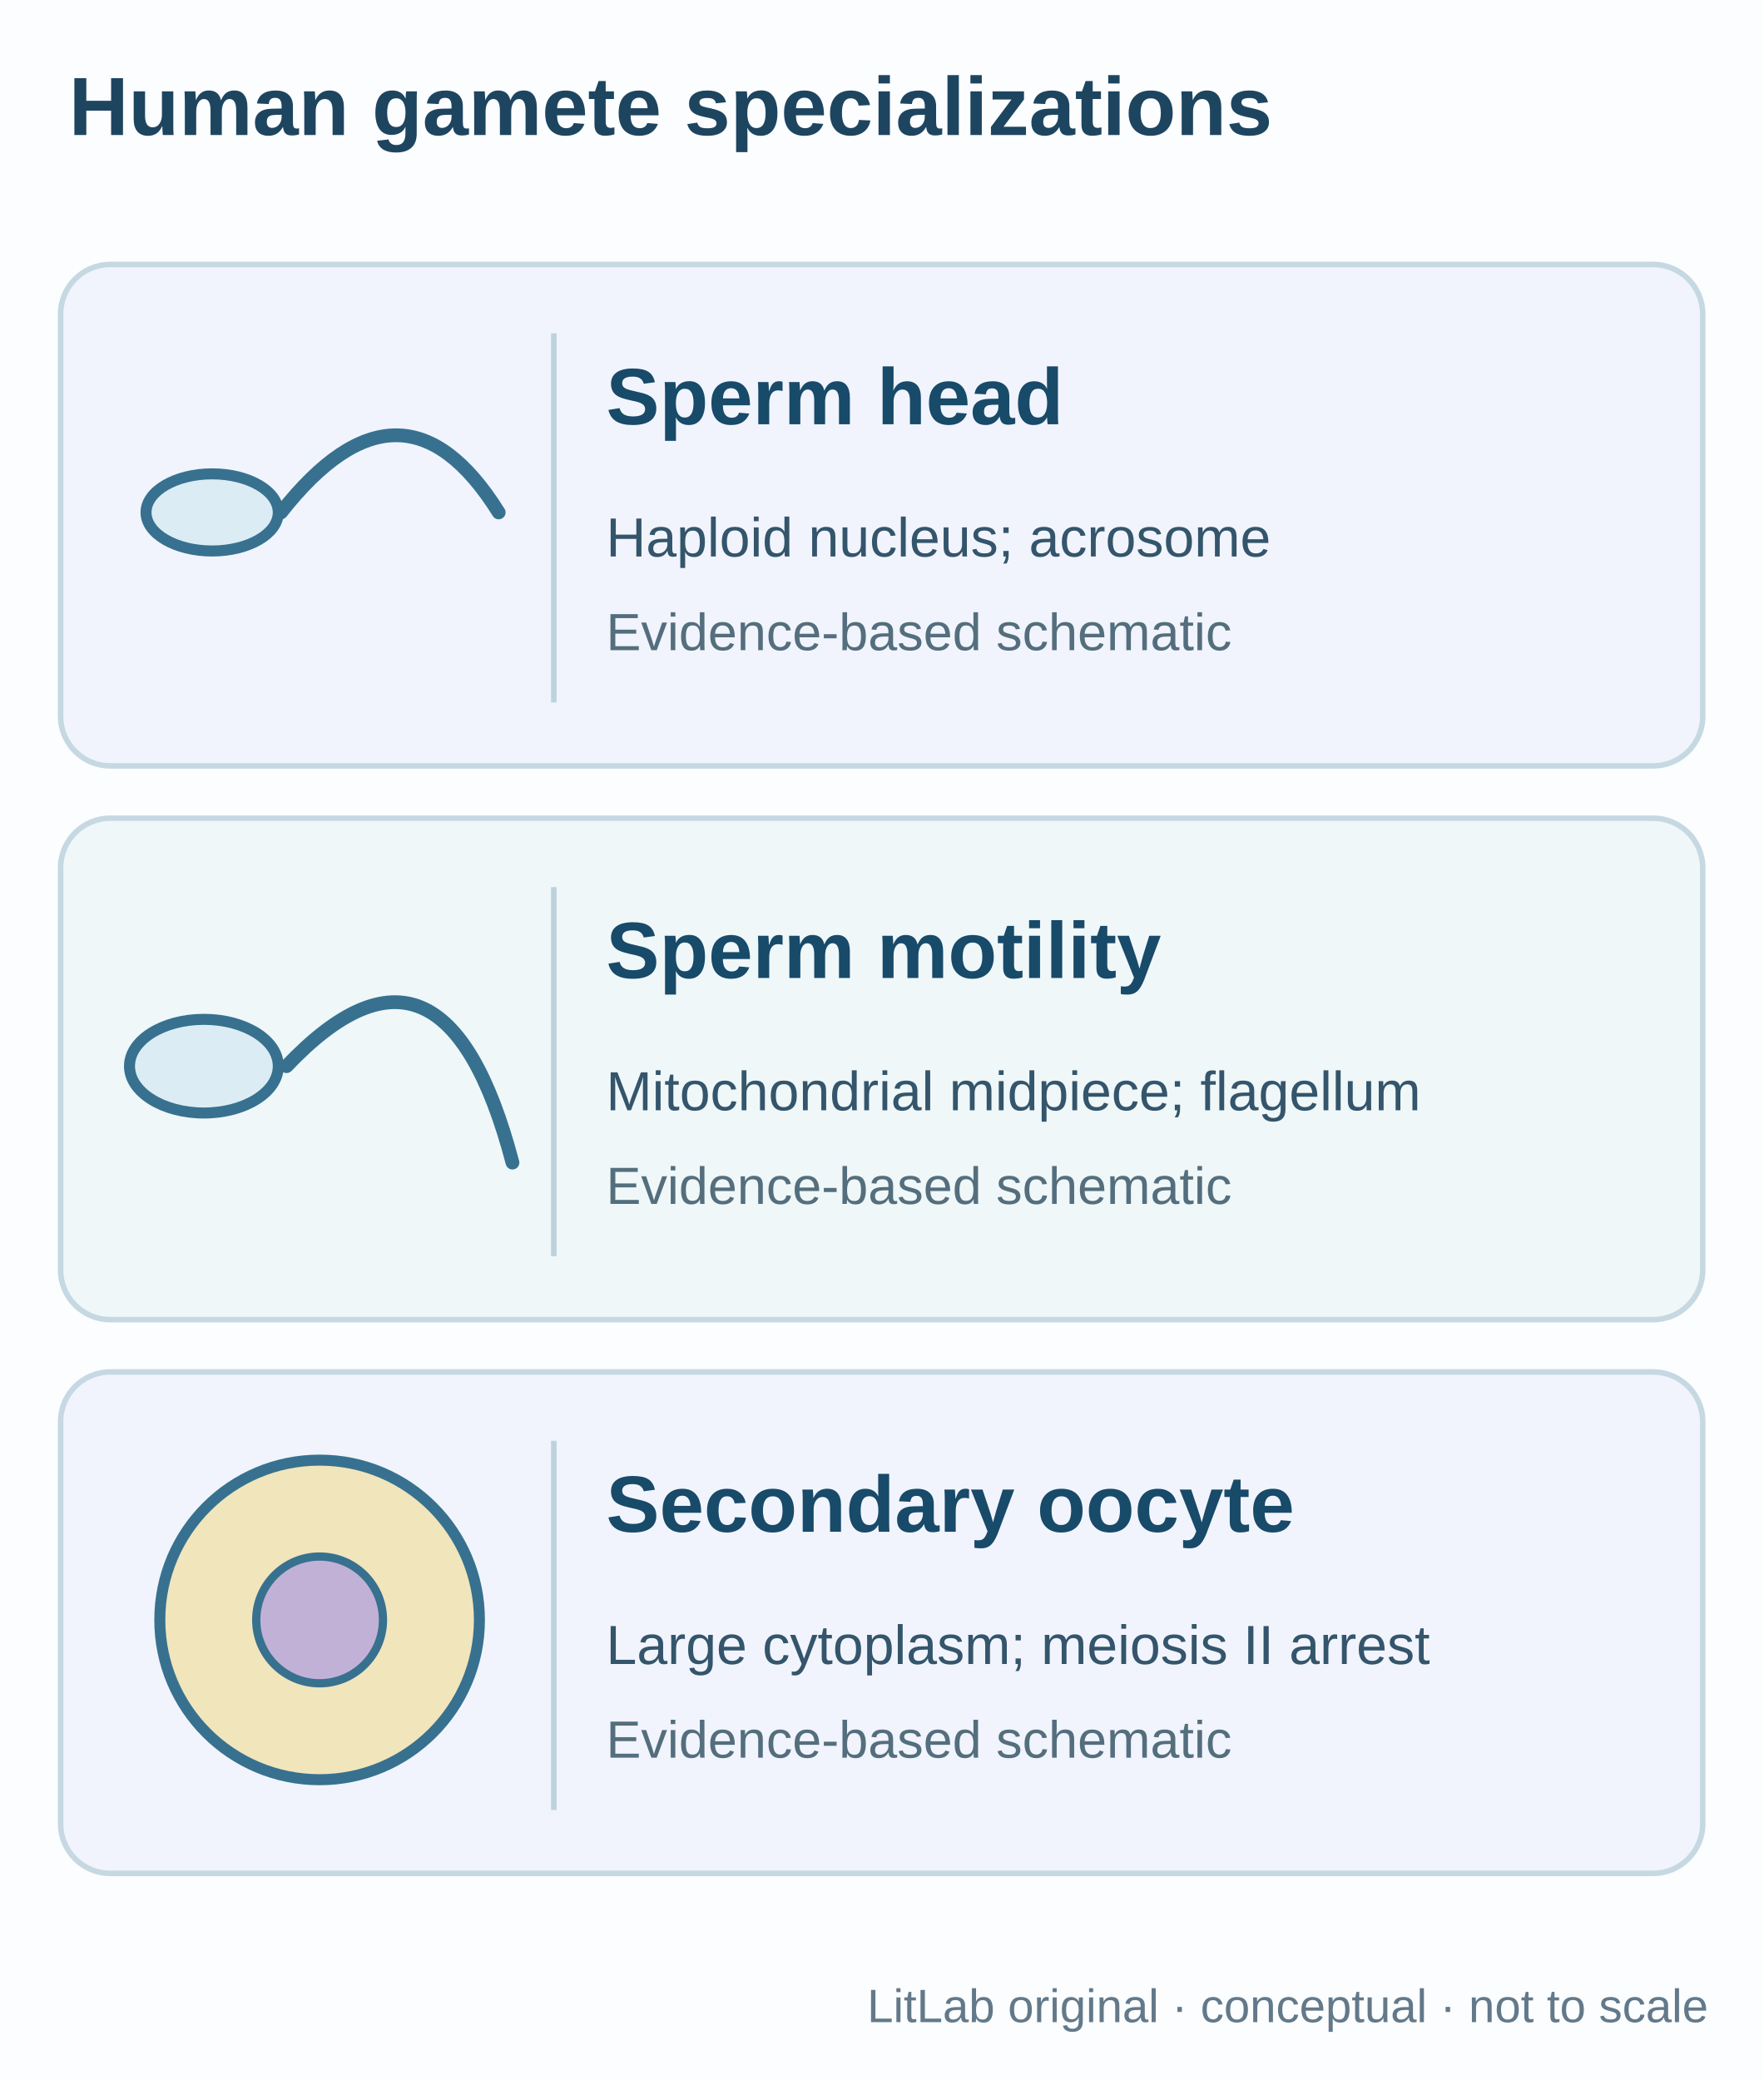
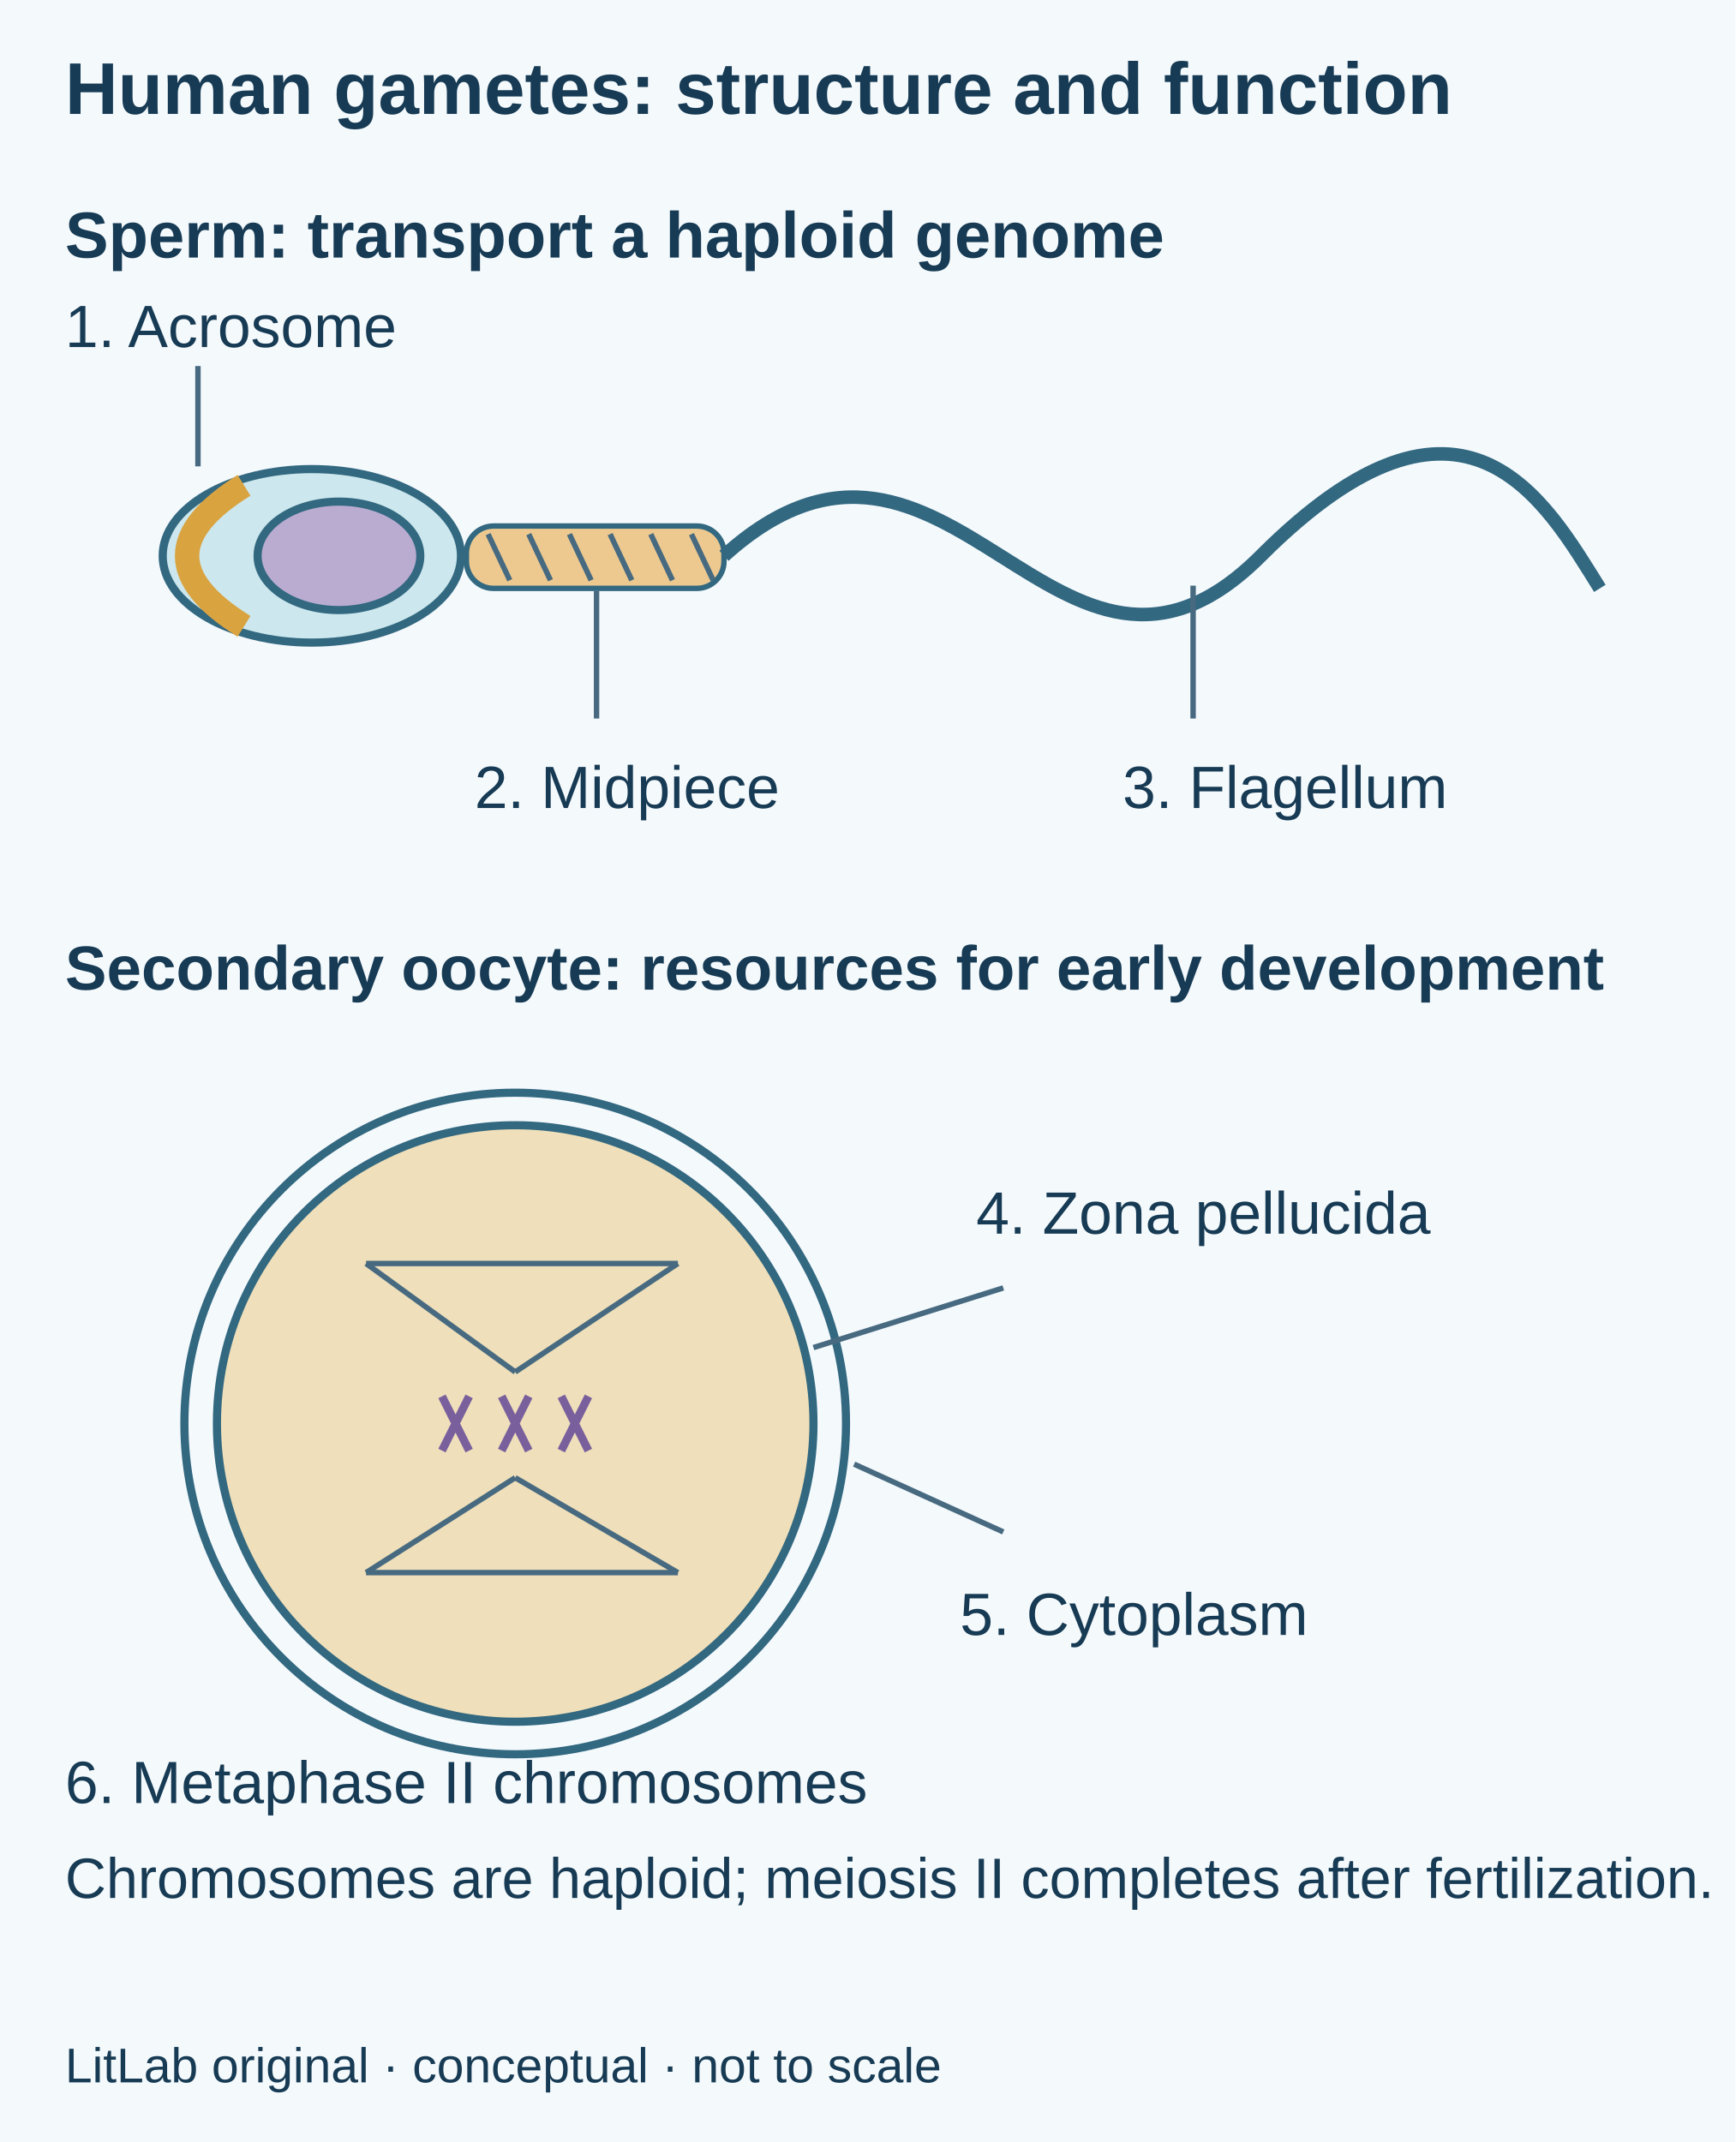
- <svg xmlns="http://www.w3.org/2000/svg" viewBox="0 0 640 755">
-   <rect width="640" height="755" fill="#fbfdff" />
-   <text x="25" y="49" font-family="Arial" font-size="30" font-weight="bold" fill="#1e4560">Human gamete specializations</text>
-   <rect x="22" y="96" width="596" height="182" rx="18" fill="#f1f4fc" stroke="#c6d8e2" stroke-width="2" />
-   <ellipse cx="77" cy="186" rx="24" ry="14" fill="#dcecf4" stroke="#37718f" stroke-width="4" />
-   <path d="M102 186 Q146 130 181 186" fill="none" stroke="#37718f" stroke-width="5" stroke-linecap="round" />
-   <path d="M201 121 v134" stroke="#bdd2dc" stroke-width="2" />
-   <text x="220" y="154" font-family="Arial" font-size="29" font-weight="bold" fill="#184a69">Sperm head</text>
-   <text x="220" y="202" font-family="Arial" font-size="20" fill="#34556b">Haploid nucleus; acrosome</text>
-   <text x="220" y="236" font-family="Arial" font-size="19" fill="#546e7d">Evidence-based schematic</text>
-   <rect x="22" y="297" width="596" height="182" rx="18" fill="#eff7f8" stroke="#c6d8e2" stroke-width="2" />
-   <ellipse cx="74" cy="387" rx="27" ry="17" fill="#dcecf4" stroke="#37718f" stroke-width="4" />
-   <path d="M104 387 Q161 327 186 422" fill="none" stroke="#37718f" stroke-width="5" stroke-linecap="round" />
-   <path d="M201 322 v134" stroke="#bdd2dc" stroke-width="2" />
-   <text x="220" y="355" font-family="Arial" font-size="29" font-weight="bold" fill="#184a69">Sperm motility</text>
-   <text x="220" y="403" font-family="Arial" font-size="20" fill="#34556b">Mitochondrial midpiece; flagellum</text>
-   <text x="220" y="437" font-family="Arial" font-size="19" fill="#546e7d">Evidence-based schematic</text>
-   <rect x="22" y="498" width="596" height="182" rx="18" fill="#f1f4fc" stroke="#c6d8e2" stroke-width="2" />
-   <ellipse cx="116" cy="588" rx="58" ry="58" fill="#f1e5bc" stroke="#37718f" stroke-width="4" />
-   <circle cx="116" cy="588" r="23" fill="#c2b1d6" stroke="#37718f" stroke-width="3" />
-   <path d="M201 523 v134" stroke="#bdd2dc" stroke-width="2" />
-   <text x="220" y="556" font-family="Arial" font-size="29" font-weight="bold" fill="#184a69">Secondary oocyte</text>
-   <text x="220" y="604" font-family="Arial" font-size="20" fill="#34556b">Large cytoplasm; meiosis II arrest</text>
-   <text x="220" y="638" font-family="Arial" font-size="19" fill="#546e7d">Evidence-based schematic</text>
-   <text x="620" y="734" text-anchor="end" font-family="Arial" font-size="17" fill="#63798a">LitLab original · conceptual · not to scale</text>
+ <svg xmlns="http://www.w3.org/2000/svg" viewBox="0 0 640 790" role="img" aria-labelledby="title desc">
+   <defs>
+     <marker id="arrow" viewBox="0 0 10 10" refX="9" refY="5" markerWidth="7" markerHeight="7" orient="auto">
+       <path d="M0 0 L10 5 L0 10 Z" fill="#326880" />
+     </marker>
+   </defs>
+   <rect width="640" height="790" fill="#f4f9fc" />
+   <text x="24" y="42" font-family="Arial,sans-serif" font-size="27" font-weight="bold" fill="#173b54">Human gametes: structure and function</text>
+   <text x="24" y="95" font-family="Arial,sans-serif" font-size="24" font-weight="bold" fill="#173b54">Sperm: transport a haploid genome</text>
+   <ellipse cx="115" cy="205" rx="55" ry="32" fill="#cce7ed" stroke="#326880" stroke-width="3" />
+   <ellipse cx="125" cy="205" rx="30" ry="20" fill="#baacd0" stroke="#326880" stroke-width="3" />
+   <path d="M90 179 Q48 205 90 231" fill="none" stroke="#d9a340" stroke-width="9" />
+   <rect x="172" y="194" width="95" height="23" rx="10" fill="#edc990" stroke="#326880" stroke-width="2" />
+   <path d="M180 197 L188 214" fill="none" stroke="#476a80" stroke-width="2" />
+   <path d="M195 197 L203 214" fill="none" stroke="#476a80" stroke-width="2" />
+   <path d="M210 197 L218 214" fill="none" stroke="#476a80" stroke-width="2" />
+   <path d="M225 197 L233 214" fill="none" stroke="#476a80" stroke-width="2" />
+   <path d="M240 197 L248 214" fill="none" stroke="#476a80" stroke-width="2" />
+   <path d="M255 197 L263 214" fill="none" stroke="#476a80" stroke-width="2" />
+   <path d="M267 205 C350 130 390 280 465 205 S570 185 590 217" fill="none" stroke="#326880" stroke-width="5" />
+   <path d="M73 172 L73 135" fill="none" stroke="#476a80" stroke-width="2" />
+   <path d="M220 218 L220 265" fill="none" stroke="#476a80" stroke-width="2" />
+   <path d="M440 216 L440 265" fill="none" stroke="#476a80" stroke-width="2" />
+   <text x="24" y="365" font-family="Arial,sans-serif" font-size="23" font-weight="bold" fill="#173b54">Secondary oocyte: resources for early development</text>
+   <circle cx="190" cy="525" r="110" fill="#efdfba" stroke="#326880" stroke-width="3" />
+   <circle cx="190" cy="525" r="122" fill="none" stroke="#326880" stroke-width="3" />
+   <path d="M163 515 l10 20 m0 -20 l-10 20" stroke="#79609d" stroke-width="3" />
+   <path d="M185 515 l10 20 m0 -20 l-10 20" stroke="#79609d" stroke-width="3" />
+   <path d="M207 515 l10 20 m0 -20 l-10 20" stroke="#79609d" stroke-width="3" />
+   <path d="M135 466 L250 466" fill="none" stroke="#476a80" stroke-width="2" />
+   <path d="M135 466 L190 506" fill="none" stroke="#476a80" stroke-width="2" />
+   <path d="M250 466 L190 506" fill="none" stroke="#476a80" stroke-width="2" />
+   <path d="M135 580 L250 580" fill="none" stroke="#476a80" stroke-width="2" />
+   <path d="M135 580 L190 545" fill="none" stroke="#476a80" stroke-width="2" />
+   <path d="M250 580 L190 545" fill="none" stroke="#476a80" stroke-width="2" />
+   <path d="M300 497 L370 475" fill="none" stroke="#476a80" stroke-width="2" />
+   <path d="M315 540 L370 565" fill="none" stroke="#476a80" stroke-width="2" />
+   <text x="24" y="700" font-family="Arial,sans-serif" font-size="21" font-weight="normal" fill="#173b54">Chromosomes are haploid; meiosis II completes after fertilization.</text>
+   <text x="24" y="128" font-family="Arial,sans-serif" font-size="22" font-weight="normal" fill="#173b54">1. Acrosome</text>
+   <text x="175" y="298" font-family="Arial,sans-serif" font-size="22" font-weight="normal" fill="#173b54">2. Midpiece</text>
+   <text x="414" y="298" font-family="Arial,sans-serif" font-size="22" font-weight="normal" fill="#173b54">3. Flagellum</text>
+   <text x="360" y="455" font-family="Arial,sans-serif" font-size="22" font-weight="normal" fill="#173b54">4. Zona pellucida</text>
+   <text x="354" y="603" font-family="Arial,sans-serif" font-size="22" font-weight="normal" fill="#173b54">5. Cytoplasm</text>
+   <text x="24" y="665" font-family="Arial,sans-serif" font-size="22" font-weight="normal" fill="#173b54">6. Metaphase II chromosomes</text>
+   <text x="24" y="768" font-family="Arial,sans-serif" font-size="18" font-weight="normal" fill="#173b54">LitLab original · conceptual · not to scale</text>
</svg>
